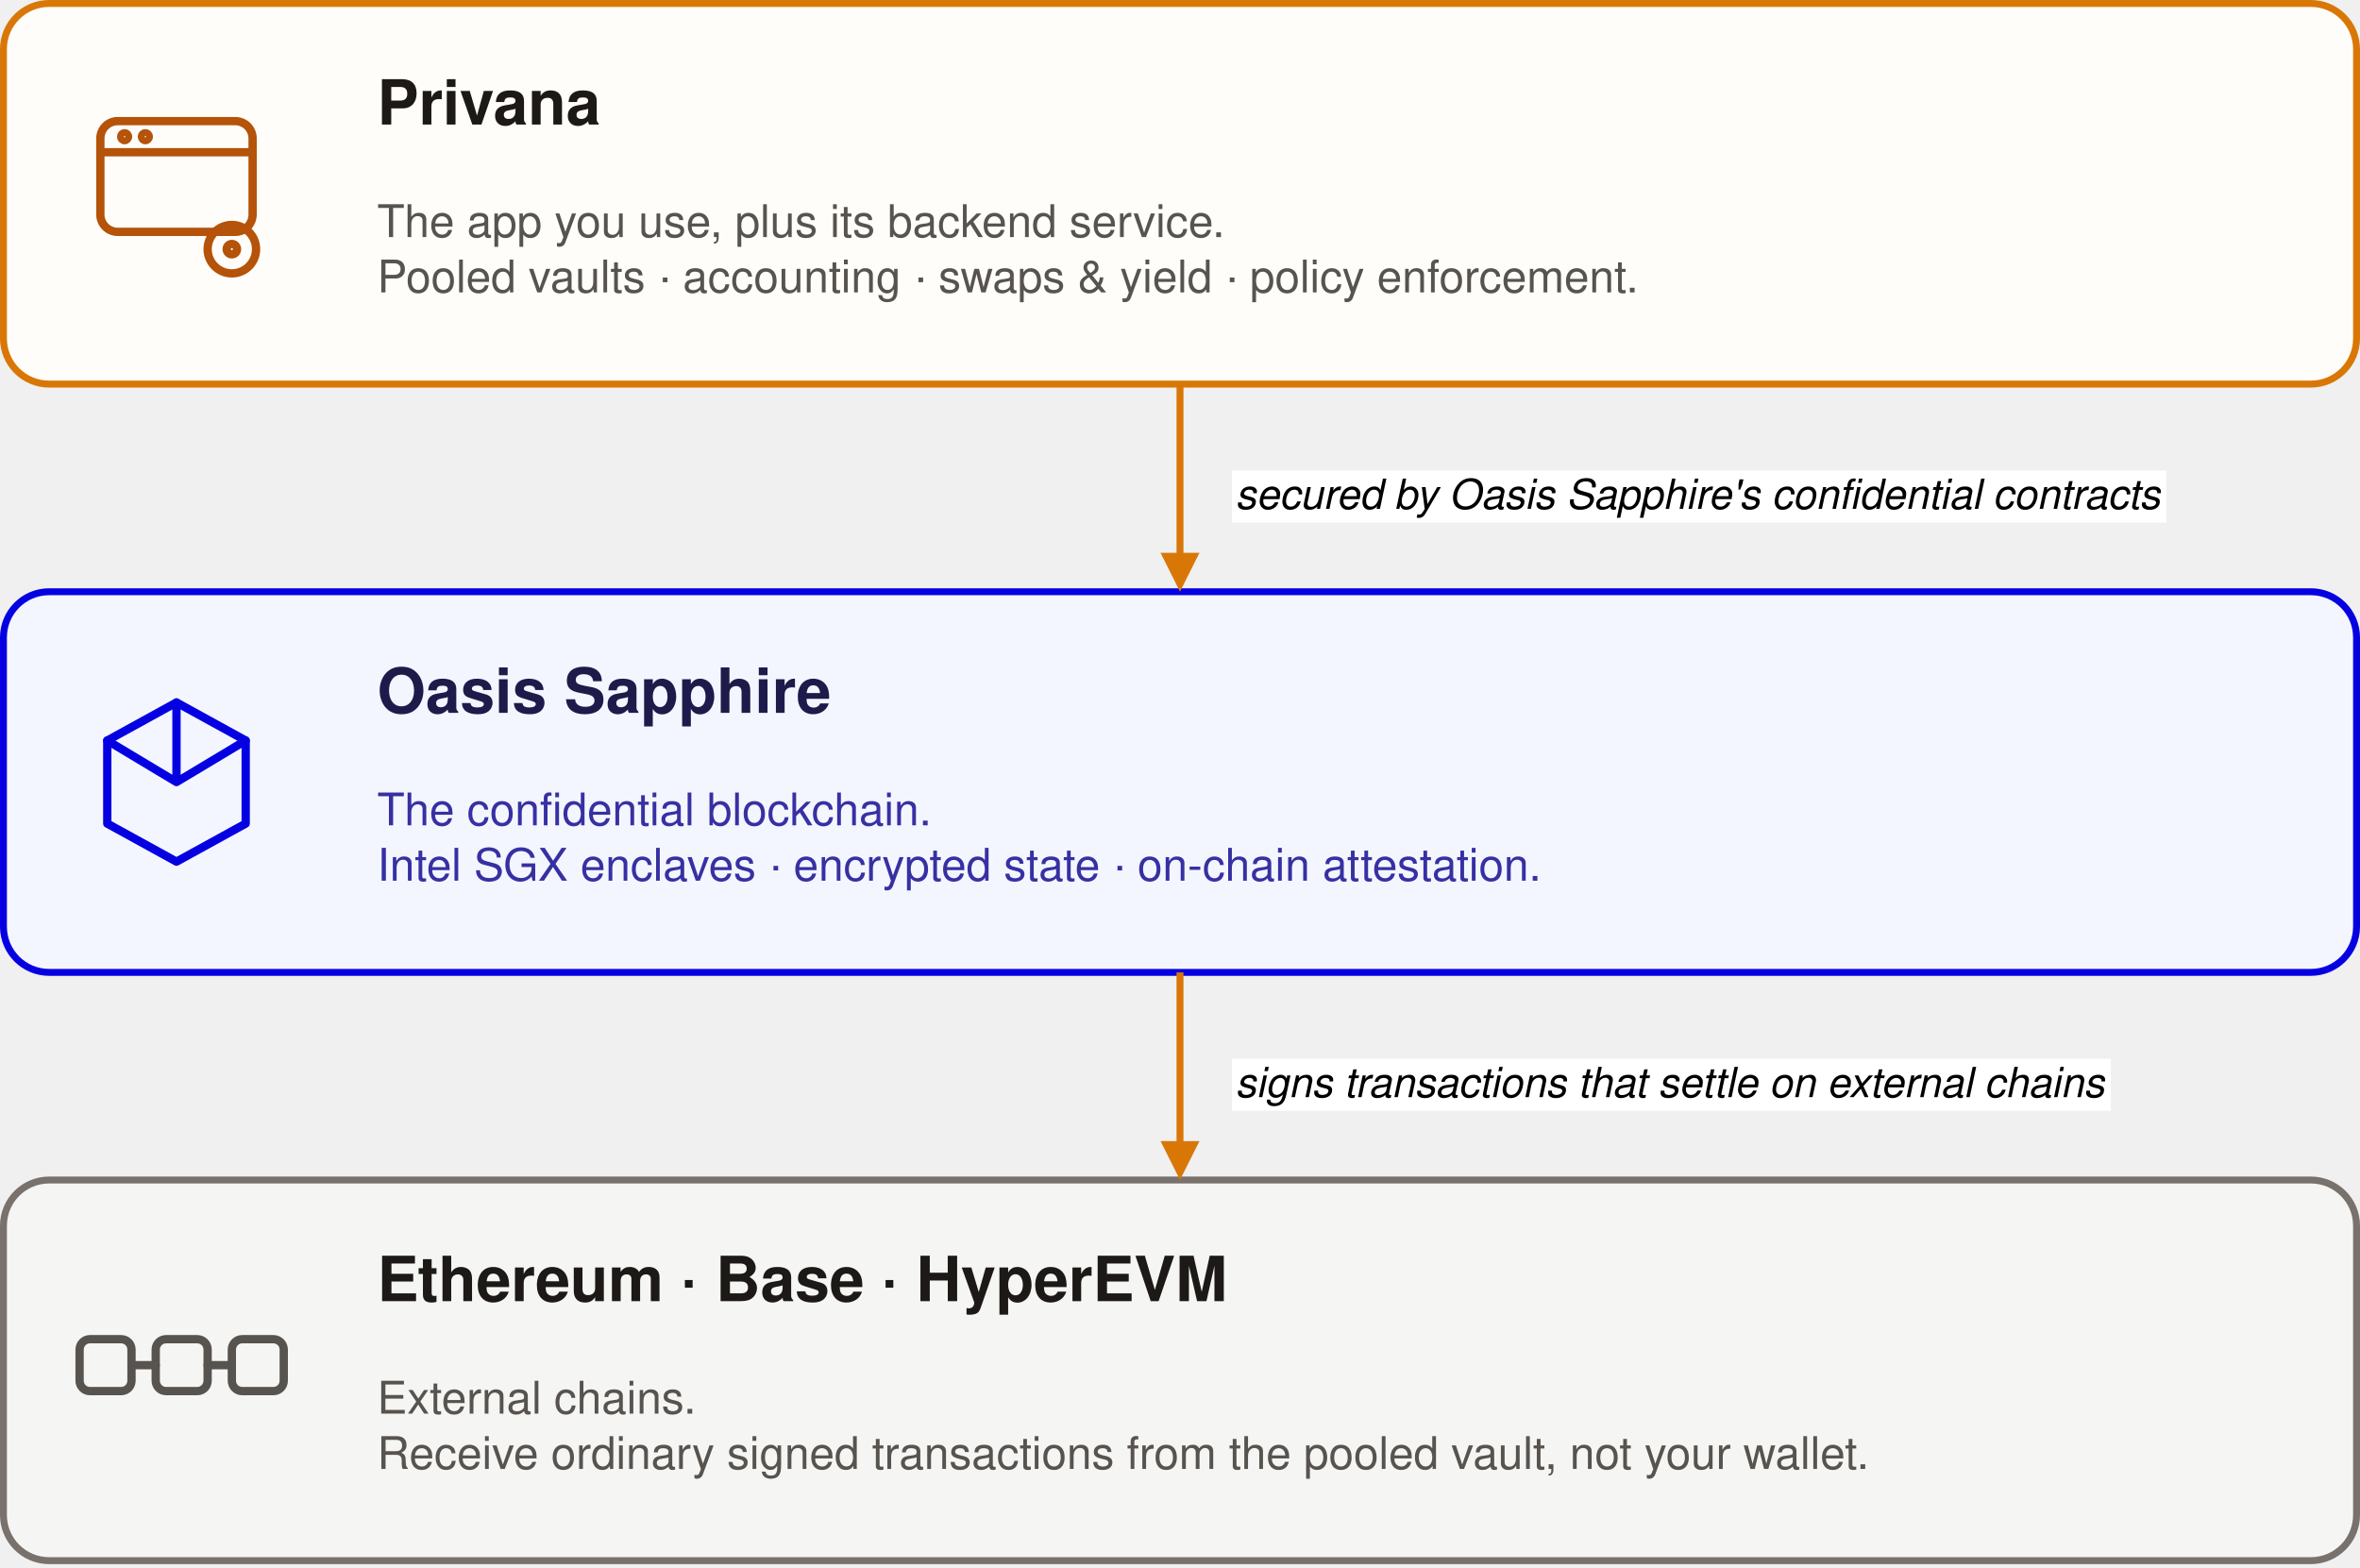
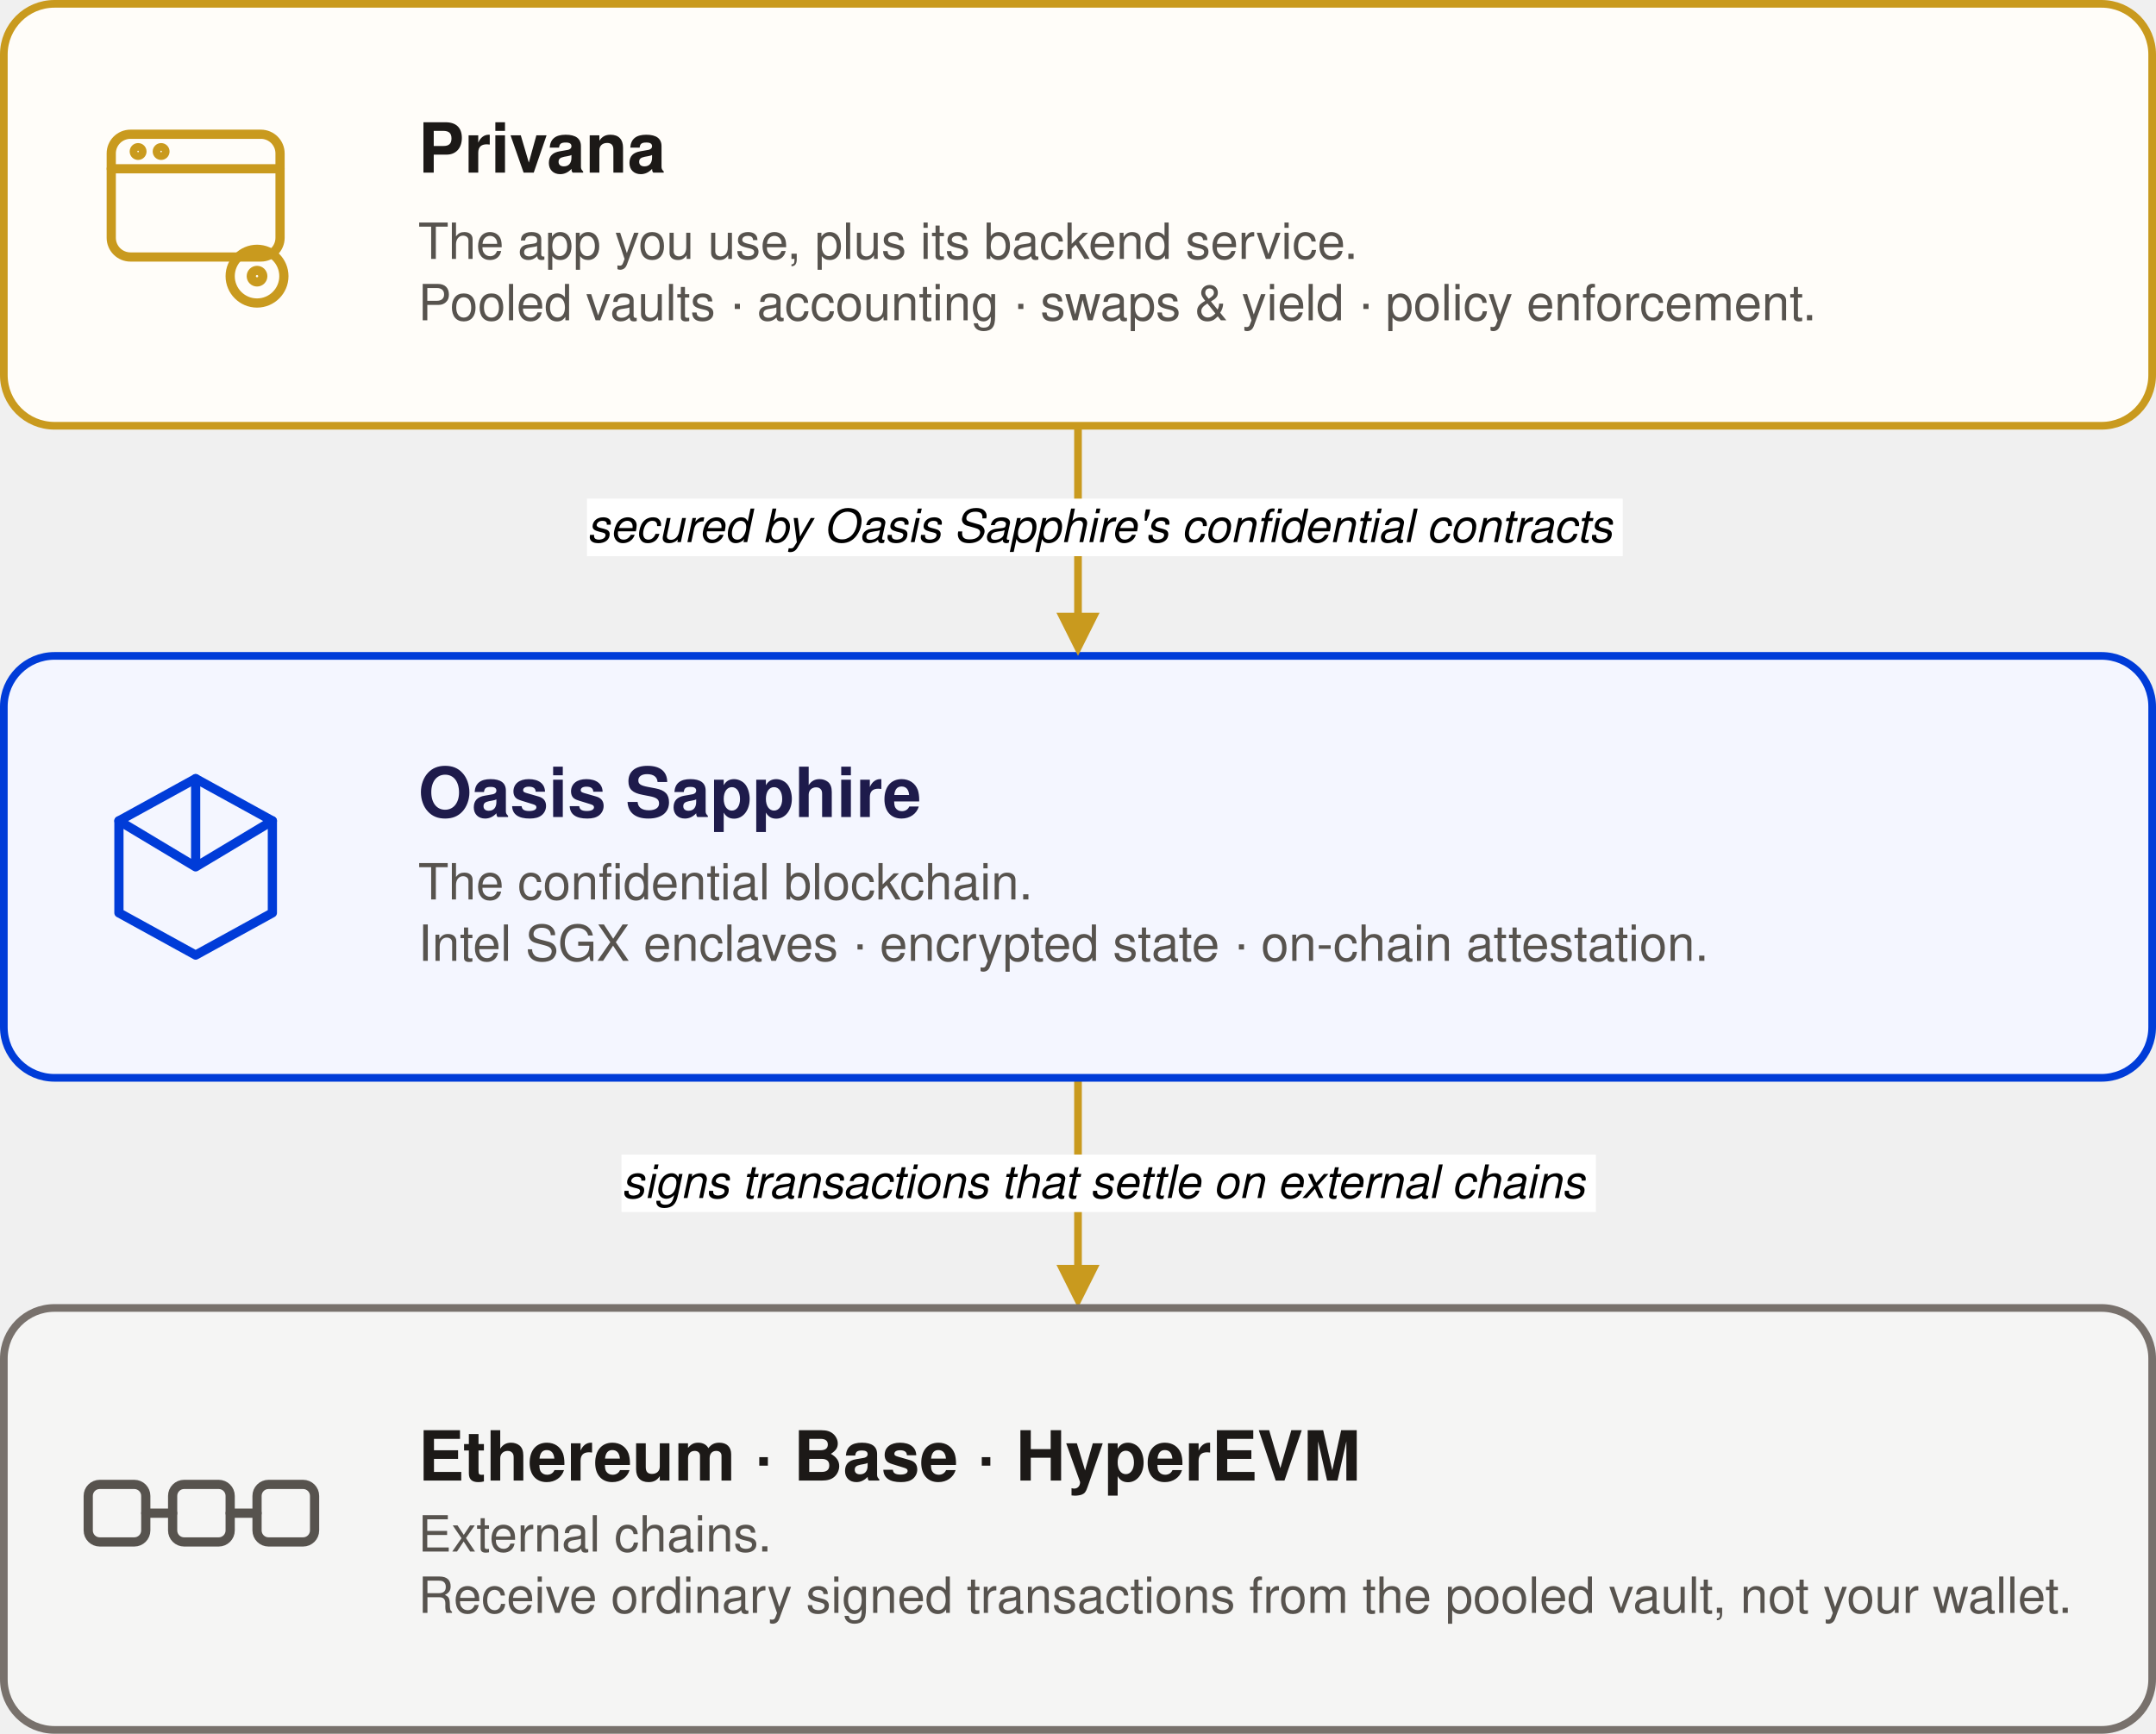
- <svg xmlns="http://www.w3.org/2000/svg" style="background: transparent; background-color: transparent; color-scheme: light dark;" version="1.1" width="682px" height="453px" viewBox="0 0 682 453" content="&lt;mxfile host=&quot;app.diagrams.net&quot; scale=&quot;1&quot; border=&quot;0&quot;&gt;&#10;  &lt;diagram name=&quot;privana-on-oasis&quot; id=&quot;privana-on-oasis&quot;&gt;&#10;    &lt;mxGraphModel dx=&quot;983&quot; dy=&quot;619&quot; grid=&quot;0&quot; gridSize=&quot;10&quot; guides=&quot;1&quot; tooltips=&quot;1&quot; connect=&quot;1&quot; arrows=&quot;1&quot; fold=&quot;1&quot; page=&quot;0&quot; pageScale=&quot;1&quot; pageWidth=&quot;850&quot; pageHeight=&quot;600&quot; math=&quot;0&quot; shadow=&quot;0&quot;&gt;&#10;      &lt;root&gt;&#10;        &lt;mxCell id=&quot;0&quot; /&gt;&#10;        &lt;mxCell id=&quot;1&quot; parent=&quot;0&quot; /&gt;&#10;        &lt;mxCell id=&quot;privana&quot; parent=&quot;1&quot; style=&quot;rounded=1;whiteSpace=wrap;html=0;fillColor=#FFFDF9;strokeColor=#D97706;strokeWidth=2;arcSize=12;&quot; value=&quot;&quot; vertex=&quot;1&quot;&gt;&#10;          &lt;mxGeometry height=&quot;110&quot; width=&quot;680&quot; x=&quot;40&quot; y=&quot;40&quot; as=&quot;geometry&quot; /&gt;&#10;        &lt;/mxCell&gt;&#10;        &lt;mxCell id=&quot;privana-icon&quot; parent=&quot;1&quot; style=&quot;shape=stencil(rVPbcoMgEP0VZt+tNZhoZtR/YXQVWgsM2Gr+vlySCWnTh874ADsez56zy0JjOdNI1hbKGghv4fgKhFmN/dLCKDYcgNjFqHdcxbC4/0JyNGKBrumVlI4mlLR514zK4GTUpxy6ZhYS35SQxG8tBBTyiPdME7cSVLOFd82H+kKytVABubhibnQPlcUdY6YnxmFHIOYSwpaxTdjMqIX5WlpwDczMTJg5bjbObAqQXRH19dPpedlTkD0/WEWMFnt7xRboKTWrEmxHr0PSws3qcG91R6dkVv2sLLqYx2nGK/NruLGMgj458gj+TMd5FtoGXh1o1YsreA1K3O/5c3JR/odNaTyyMpB9Lg/hL3rtZX3C+apPQwZ9SMjTF5GHZ9Z9Aw==);fillColor=none;strokeColor=#b45309;strokeWidth=2.4;&quot; value=&quot;&quot; vertex=&quot;1&quot;&gt;&#10;          &lt;mxGeometry height=&quot;50&quot; width=&quot;48&quot; x=&quot;66&quot; y=&quot;70&quot; as=&quot;geometry&quot; /&gt;&#10;        &lt;/mxCell&gt;&#10;        &lt;mxCell id=&quot;privana-title&quot; parent=&quot;1&quot; style=&quot;text;html=0;align=left;verticalAlign=middle;fontSize=18;fontStyle=1;fontColor=#1c1917;&quot; value=&quot;Privana&quot; vertex=&quot;1&quot;&gt;&#10;          &lt;mxGeometry height=&quot;26&quot; width=&quot;554&quot; x=&quot;146&quot; y=&quot;54&quot; as=&quot;geometry&quot; /&gt;&#10;        &lt;/mxCell&gt;&#10;        &lt;mxCell id=&quot;privana-sub&quot; parent=&quot;1&quot; style=&quot;text;html=0;align=left;verticalAlign=middle;fontSize=13;fontColor=#57534e;&quot; value=&quot;The app you use, plus its backend service.&amp;#xa;Pooled vaults · accounting · swaps &amp;amp; yield · policy enforcement.&quot; vertex=&quot;1&quot;&gt;&#10;          &lt;mxGeometry height=&quot;52&quot; width=&quot;554&quot; x=&quot;146&quot; y=&quot;84&quot; as=&quot;geometry&quot; /&gt;&#10;        &lt;/mxCell&gt;&#10;        &lt;mxCell id=&quot;sapphire&quot; parent=&quot;1&quot; style=&quot;rounded=1;whiteSpace=wrap;html=0;fillColor=#F4F6FF;strokeColor=#0500E1;strokeWidth=2;arcSize=12;&quot; value=&quot;&quot; vertex=&quot;1&quot;&gt;&#10;          &lt;mxGeometry height=&quot;110&quot; width=&quot;680&quot; x=&quot;40&quot; y=&quot;210&quot; as=&quot;geometry&quot; /&gt;&#10;        &lt;/mxCell&gt;&#10;        &lt;mxCell id=&quot;sapphire-icon&quot; parent=&quot;1&quot; style=&quot;shape=stencil(jZHhDoIgFEZfhd0XoExrbcC7ML0mZcCA0t4+FNvIudYPuNvhAN8F5jtpkQwcqgJIF0sJRHqLdeDQqhEbID44c8NBNSGuK92hUwEEq43WUVNGeypYaxxenHnoRrBeabwapck0cZgp0MRraUkcGbUydILdzRPJyKE4AnlxKD/+xMrE9tUGPJxzuOyudjncEvMT6954jJWmJKndv4ItrDhNcCUmuHXfT/Gr13Uimr8ynb9OvAE=);fillColor=none;strokeColor=#0500e1;strokeWidth=2.4;&quot; value=&quot;&quot; vertex=&quot;1&quot;&gt;&#10;          &lt;mxGeometry height=&quot;54&quot; width=&quot;52&quot; x=&quot;64&quot; y=&quot;238&quot; as=&quot;geometry&quot; /&gt;&#10;        &lt;/mxCell&gt;&#10;        &lt;mxCell id=&quot;sapphire-title&quot; parent=&quot;1&quot; style=&quot;text;html=0;align=left;verticalAlign=middle;fontSize=18;fontStyle=1;fontColor=#1e1b4b;&quot; value=&quot;Oasis Sapphire&quot; vertex=&quot;1&quot;&gt;&#10;          &lt;mxGeometry height=&quot;26&quot; width=&quot;554&quot; x=&quot;146&quot; y=&quot;224&quot; as=&quot;geometry&quot; /&gt;&#10;        &lt;/mxCell&gt;&#10;        &lt;mxCell id=&quot;sapphire-sub&quot; parent=&quot;1&quot; style=&quot;text;html=0;align=left;verticalAlign=middle;fontSize=13;fontColor=#3730a3;&quot; value=&quot;The confidential blockchain.&amp;#xa;Intel SGX enclaves · encrypted state · on-chain attestation.&quot; vertex=&quot;1&quot;&gt;&#10;          &lt;mxGeometry height=&quot;52&quot; width=&quot;554&quot; x=&quot;146&quot; y=&quot;254&quot; as=&quot;geometry&quot; /&gt;&#10;        &lt;/mxCell&gt;&#10;        &lt;mxCell id=&quot;external&quot; parent=&quot;1&quot; style=&quot;rounded=1;whiteSpace=wrap;html=0;fillColor=#F5F5F4;strokeColor=#78716C;strokeWidth=2;arcSize=12;&quot; value=&quot;&quot; vertex=&quot;1&quot;&gt;&#10;          &lt;mxGeometry height=&quot;110&quot; width=&quot;680&quot; x=&quot;40&quot; y=&quot;380&quot; as=&quot;geometry&quot; /&gt;&#10;        &lt;/mxCell&gt;&#10;        &lt;mxCell id=&quot;external-icon&quot; parent=&quot;1&quot; style=&quot;shape=stencil(tZXdboQgEIVfhcy9tevf1kR8F6KotBYM0Oq+fVHZLFbb7AVeKPE4mTMnH0qhOjJQNGLIYkAdhugCiKiBVhpDwyZaA1Jaig86slqb94x3VDINZVEJzk0ZE1yFZdEISVspvnhdFj3j9F0wjuYbhkWFcNUrMiBzOepAdFcWn+KboglDCuhmpriXz9IleWhEVkgazQwrb8syBWRiKpBCk3kWDK+AeiJbGpjaoOlJu0hqpHSwjybi3Pa6tE03VqtmHD17rRFMe8csdTSPXpET4W4VPaJ6dHJYVb1Q1KzhSnPdMju40XVPN85OoRvne7pW807XRtjStVn9402O+CanAHZ5PUc4yfeE07dTCGeXPWGreSdsI2wJ26zeCSfZAWEr+ibs8nqOsP1F5i/pwQa06v8d7Gf4q4MN+EeH0D1fwuXQKn8A);fillColor=none;strokeColor=#57534e;strokeWidth=2.4;&quot; value=&quot;&quot; vertex=&quot;1&quot;&gt;&#10;          &lt;mxGeometry height=&quot;21&quot; width=&quot;63&quot; x=&quot;60&quot; y=&quot;424&quot; as=&quot;geometry&quot; /&gt;&#10;        &lt;/mxCell&gt;&#10;        &lt;mxCell id=&quot;external-title&quot; parent=&quot;1&quot; style=&quot;text;html=0;align=left;verticalAlign=middle;fontSize=18;fontStyle=1;fontColor=#1c1917;&quot; value=&quot;Ethereum · Base · HyperEVM&quot; vertex=&quot;1&quot;&gt;&#10;          &lt;mxGeometry height=&quot;26&quot; width=&quot;554&quot; x=&quot;146&quot; y=&quot;394&quot; as=&quot;geometry&quot; /&gt;&#10;        &lt;/mxCell&gt;&#10;        &lt;mxCell id=&quot;external-sub&quot; parent=&quot;1&quot; style=&quot;text;html=0;align=left;verticalAlign=middle;fontSize=13;fontColor=#57534e;&quot; value=&quot;External chains.&amp;#xa;Receive ordinary signed transactions from the pooled vault, not your wallet.&quot; vertex=&quot;1&quot;&gt;&#10;          &lt;mxGeometry height=&quot;52&quot; width=&quot;554&quot; x=&quot;146&quot; y=&quot;424&quot; as=&quot;geometry&quot; /&gt;&#10;        &lt;/mxCell&gt;&#10;        &lt;mxCell id=&quot;e1&quot; edge=&quot;1&quot; parent=&quot;1&quot; source=&quot;privana&quot; style=&quot;edgeStyle=orthogonalEdgeStyle;rounded=0;html=0;strokeColor=#D97706;strokeWidth=2;endArrow=block;endFill=1;exitX=0.5;exitY=1;exitDx=0;exitDy=0;entryX=0.5;entryY=0;entryDx=0;entryDy=0;&quot; target=&quot;sapphire&quot;&gt;&#10;          &lt;mxGeometry relative=&quot;1&quot; as=&quot;geometry&quot; /&gt;&#10;        &lt;/mxCell&gt;&#10;        &lt;mxCell id=&quot;e1l&quot; connectable=&quot;0&quot; parent=&quot;e1&quot; style=&quot;edgeLabel;html=0;align=left;verticalAlign=middle;resizable=0;fontSize=12;fontStyle=2;&quot; value=&quot;secured by Oasis Sapphire&amp;#39;s confidential contracts&quot; vertex=&quot;1&quot;&gt;&#10;          &lt;mxGeometry relative=&quot;1&quot; as=&quot;geometry&quot;&gt;&#10;            &lt;mxPoint x=&quot;14&quot; as=&quot;offset&quot; /&gt;&#10;          &lt;/mxGeometry&gt;&#10;        &lt;/mxCell&gt;&#10;        &lt;mxCell id=&quot;e2&quot; edge=&quot;1&quot; parent=&quot;1&quot; source=&quot;sapphire&quot; style=&quot;edgeStyle=orthogonalEdgeStyle;rounded=0;html=0;strokeColor=#D97706;strokeWidth=2;endArrow=block;endFill=1;exitX=0.5;exitY=1;exitDx=0;exitDy=0;entryX=0.5;entryY=0;entryDx=0;entryDy=0;&quot; target=&quot;external&quot;&gt;&#10;          &lt;mxGeometry relative=&quot;1&quot; as=&quot;geometry&quot; /&gt;&#10;        &lt;/mxCell&gt;&#10;        &lt;mxCell id=&quot;e2l&quot; connectable=&quot;0&quot; parent=&quot;e2&quot; style=&quot;edgeLabel;html=0;align=left;verticalAlign=middle;resizable=0;fontSize=12;fontStyle=2;&quot; value=&quot;signs transactions that settle on external chains&quot; vertex=&quot;1&quot;&gt;&#10;          &lt;mxGeometry relative=&quot;1&quot; as=&quot;geometry&quot;&gt;&#10;            &lt;mxPoint x=&quot;14&quot; as=&quot;offset&quot; /&gt;&#10;          &lt;/mxGeometry&gt;&#10;        &lt;/mxCell&gt;&#10;      &lt;/root&gt;&#10;    &lt;/mxGraphModel&gt;&#10;  &lt;/diagram&gt;&#10;&lt;/mxfile&gt;&#10;">
+ <svg xmlns="http://www.w3.org/2000/svg" style="background: transparent; background-color: transparent; color-scheme: light dark;" version="1.1" width="562px" height="452px" viewBox="0 0 562 452" id="ge-svg-QK_S5YCUGVzZOHNO1E_I" content="&lt;mxfile host=&quot;app.diagrams.net&quot;&gt;&#10;  &lt;diagram name=&quot;privana-on-oasis&quot; id=&quot;5upewgtordrtnoRndhCx&quot;&gt;&#10;    &lt;mxGraphModel dx=&quot;1341&quot; dy=&quot;820&quot; grid=&quot;1&quot; gridSize=&quot;10&quot; guides=&quot;1&quot; tooltips=&quot;1&quot; connect=&quot;1&quot; arrows=&quot;1&quot; fold=&quot;1&quot; page=&quot;1&quot; pageScale=&quot;1&quot; pageWidth=&quot;413&quot; pageHeight=&quot;583&quot; math=&quot;0&quot; shadow=&quot;0&quot;&gt;&#10;      &lt;root&gt;&#10;        &lt;mxCell id=&quot;0&quot; /&gt;&#10;        &lt;mxCell id=&quot;1&quot; parent=&quot;0&quot; /&gt;&#10;        &lt;mxCell id=&quot;4MQvsAAd82LabGiXM7-b-15&quot; edge=&quot;1&quot; parent=&quot;1&quot; style=&quot;edgeStyle=orthogonalEdgeStyle;rounded=0;html=0;strokeColor=light-dark(#C99A1E,#FCD34D);strokeWidth=2;endArrow=block;endFill=1;entryX=0.5;entryY=0;entryDx=0;entryDy=0;&quot; target=&quot;4MQvsAAd82LabGiXM7-b-9&quot;&gt;&#10;          &lt;mxGeometry relative=&quot;1&quot; as=&quot;geometry&quot;&gt;&#10;            &lt;mxPoint x=&quot;320&quot; y=&quot;320&quot; as=&quot;sourcePoint&quot; /&gt;&#10;          &lt;/mxGeometry&gt;&#10;        &lt;/mxCell&gt;&#10;        &lt;mxCell id=&quot;4MQvsAAd82LabGiXM7-b-16&quot; connectable=&quot;0&quot; parent=&quot;4MQvsAAd82LabGiXM7-b-15&quot; style=&quot;edgeLabel;html=0;align=left;verticalAlign=middle;resizable=0;fontSize=12;fontStyle=2;&quot; value=&quot;signs transactions that settle on external chains&quot; vertex=&quot;1&quot;&gt;&#10;          &lt;mxGeometry relative=&quot;1&quot; as=&quot;geometry&quot;&gt;&#10;            &lt;mxPoint x=&quot;-121&quot; y=&quot;-5&quot; as=&quot;offset&quot; /&gt;&#10;          &lt;/mxGeometry&gt;&#10;        &lt;/mxCell&gt;&#10;        &lt;mxCell id=&quot;4MQvsAAd82LabGiXM7-b-1&quot; parent=&quot;1&quot; style=&quot;rounded=1;whiteSpace=wrap;html=0;fillColor=light-dark(#FFFDF9,#161506);strokeColor=light-dark(#C99A1E,#FCD34D);strokeWidth=2;arcSize=12;&quot; value=&quot;&quot; vertex=&quot;1&quot;&gt;&#10;          &lt;mxGeometry height=&quot;110&quot; width=&quot;560&quot; x=&quot;40&quot; y=&quot;40&quot; as=&quot;geometry&quot; /&gt;&#10;        &lt;/mxCell&gt;&#10;        &lt;mxCell id=&quot;4MQvsAAd82LabGiXM7-b-2&quot; parent=&quot;1&quot; style=&quot;shape=stencil(rVPbcoMgEP0VZt+tNZhoZtR/YXQVWgsM2Gr+vlySCWnTh874ADsez56zy0JjOdNI1hbKGghv4fgKhFmN/dLCKDYcgNjFqHdcxbC4/0JyNGKBrumVlI4mlLR514zK4GTUpxy6ZhYS35SQxG8tBBTyiPdME7cSVLOFd82H+kKytVABubhibnQPlcUdY6YnxmFHIOYSwpaxTdjMqIX5WlpwDczMTJg5bjbObAqQXRH19dPpedlTkD0/WEWMFnt7xRboKTWrEmxHr0PSws3qcG91R6dkVv2sLLqYx2nGK/NruLGMgj458gj+TMd5FtoGXh1o1YsreA1K3O/5c3JR/odNaTyyMpB9Lg/hL3rtZX3C+apPQwZ9SMjTF5GHZ9Z9Aw==);fillColor=none;strokeColor=light-dark(#C99A1E,#FCD34D);strokeWidth=2.4;&quot; value=&quot;&quot; vertex=&quot;1&quot;&gt;&#10;          &lt;mxGeometry height=&quot;50&quot; width=&quot;48&quot; x=&quot;66&quot; y=&quot;70&quot; as=&quot;geometry&quot; /&gt;&#10;        &lt;/mxCell&gt;&#10;        &lt;mxCell id=&quot;4MQvsAAd82LabGiXM7-b-3&quot; parent=&quot;1&quot; style=&quot;text;html=0;align=left;verticalAlign=middle;fontSize=18;fontStyle=1;fontColor=light-dark(#1C1917,#DAD7D6);&quot; value=&quot;Privana&quot; vertex=&quot;1&quot;&gt;&#10;          &lt;mxGeometry height=&quot;26&quot; width=&quot;414&quot; x=&quot;146&quot; y=&quot;63&quot; as=&quot;geometry&quot; /&gt;&#10;        &lt;/mxCell&gt;&#10;        &lt;mxCell id=&quot;4MQvsAAd82LabGiXM7-b-4&quot; parent=&quot;1&quot; style=&quot;text;html=0;align=left;verticalAlign=middle;fontSize=13;fontColor=light-dark(#57534E,#A9A5A1);&quot; value=&quot;The app you use, plus its backend service.&amp;#xa;Pooled vaults · accounting · swaps &amp;amp; yield · policy enforcement.&quot; vertex=&quot;1&quot;&gt;&#10;          &lt;mxGeometry height=&quot;52&quot; width=&quot;434&quot; x=&quot;146&quot; y=&quot;83&quot; as=&quot;geometry&quot; /&gt;&#10;        &lt;/mxCell&gt;&#10;        &lt;mxCell id=&quot;4MQvsAAd82LabGiXM7-b-5&quot; parent=&quot;1&quot; style=&quot;rounded=1;whiteSpace=wrap;html=0;fillColor=#F4F6FF;strokeColor=#003CD8;strokeWidth=2;arcSize=12;&quot; value=&quot;&quot; vertex=&quot;1&quot;&gt;&#10;          &lt;mxGeometry height=&quot;110&quot; width=&quot;560&quot; x=&quot;40&quot; y=&quot;210&quot; as=&quot;geometry&quot; /&gt;&#10;        &lt;/mxCell&gt;&#10;        &lt;mxCell id=&quot;4MQvsAAd82LabGiXM7-b-6&quot; parent=&quot;1&quot; style=&quot;shape=stencil(jZHhDoIgFEZfhd0XoExrbcC7ML0mZcCA0t4+FNvIudYPuNvhAN8F5jtpkQwcqgJIF0sJRHqLdeDQqhEbID44c8NBNSGuK92hUwEEq43WUVNGeypYaxxenHnoRrBeabwapck0cZgp0MRraUkcGbUydILdzRPJyKE4AnlxKD/+xMrE9tUGPJxzuOyudjncEvMT6954jJWmJKndv4ItrDhNcCUmuHXfT/Gr13Uimr8ynb9OvAE=);fillColor=none;strokeColor=#003CD8;strokeWidth=2.4;&quot; value=&quot;&quot; vertex=&quot;1&quot;&gt;&#10;          &lt;mxGeometry height=&quot;54&quot; width=&quot;52&quot; x=&quot;64&quot; y=&quot;238&quot; as=&quot;geometry&quot; /&gt;&#10;        &lt;/mxCell&gt;&#10;        &lt;mxCell id=&quot;4MQvsAAd82LabGiXM7-b-7&quot; parent=&quot;1&quot; style=&quot;text;html=0;align=left;verticalAlign=middle;fontSize=18;fontStyle=1;fontColor=light-dark(#1E1B4B,#DAD7D6);&quot; value=&quot;Oasis Sapphire&quot; vertex=&quot;1&quot;&gt;&#10;          &lt;mxGeometry height=&quot;26&quot; width=&quot;424&quot; x=&quot;146&quot; y=&quot;231&quot; as=&quot;geometry&quot; /&gt;&#10;        &lt;/mxCell&gt;&#10;        &lt;mxCell id=&quot;4MQvsAAd82LabGiXM7-b-8&quot; parent=&quot;1&quot; style=&quot;text;html=0;align=left;verticalAlign=middle;fontSize=13;fontColor=light-dark(#57534E,#A9A5A1);&quot; value=&quot;The confidential blockchain.&amp;#xa;Intel SGX enclaves · encrypted state · on-chain attestation.&quot; vertex=&quot;1&quot;&gt;&#10;          &lt;mxGeometry height=&quot;52&quot; width=&quot;414&quot; x=&quot;146&quot; y=&quot;250&quot; as=&quot;geometry&quot; /&gt;&#10;        &lt;/mxCell&gt;&#10;        &lt;mxCell id=&quot;4MQvsAAd82LabGiXM7-b-9&quot; parent=&quot;1&quot; style=&quot;rounded=1;whiteSpace=wrap;html=0;fillColor=#F5F5F4;strokeColor=#78716C;strokeWidth=2;arcSize=12;&quot; value=&quot;&quot; vertex=&quot;1&quot;&gt;&#10;          &lt;mxGeometry height=&quot;110&quot; width=&quot;560&quot; x=&quot;40&quot; y=&quot;380&quot; as=&quot;geometry&quot; /&gt;&#10;        &lt;/mxCell&gt;&#10;        &lt;mxCell id=&quot;4MQvsAAd82LabGiXM7-b-10&quot; parent=&quot;1&quot; style=&quot;shape=stencil(tZXdboQgEIVfhcy9tevf1kR8F6KotBYM0Oq+fVHZLFbb7AVeKPE4mTMnH0qhOjJQNGLIYkAdhugCiKiBVhpDwyZaA1Jaig86slqb94x3VDINZVEJzk0ZE1yFZdEISVspvnhdFj3j9F0wjuYbhkWFcNUrMiBzOepAdFcWn+KboglDCuhmpriXz9IleWhEVkgazQwrb8syBWRiKpBCk3kWDK+AeiJbGpjaoOlJu0hqpHSwjybi3Pa6tE03VqtmHD17rRFMe8csdTSPXpET4W4VPaJ6dHJYVb1Q1KzhSnPdMju40XVPN85OoRvne7pW807XRtjStVn9402O+CanAHZ5PUc4yfeE07dTCGeXPWGreSdsI2wJ26zeCSfZAWEr+ibs8nqOsP1F5i/pwQa06v8d7Gf4q4MN+EeH0D1fwuXQKn8A);fillColor=none;strokeColor=#57534e;strokeWidth=2.4;&quot; value=&quot;&quot; vertex=&quot;1&quot;&gt;&#10;          &lt;mxGeometry height=&quot;21&quot; width=&quot;63&quot; x=&quot;60&quot; y=&quot;424&quot; as=&quot;geometry&quot; /&gt;&#10;        &lt;/mxCell&gt;&#10;        &lt;mxCell id=&quot;4MQvsAAd82LabGiXM7-b-11&quot; parent=&quot;1&quot; style=&quot;text;html=0;align=left;verticalAlign=middle;fontSize=18;fontStyle=1;fontColor=#1c1917;&quot; value=&quot;Ethereum · Base · HyperEVM&quot; vertex=&quot;1&quot;&gt;&#10;          &lt;mxGeometry height=&quot;26&quot; width=&quot;434&quot; x=&quot;146&quot; y=&quot;404&quot; as=&quot;geometry&quot; /&gt;&#10;        &lt;/mxCell&gt;&#10;        &lt;mxCell id=&quot;4MQvsAAd82LabGiXM7-b-12&quot; parent=&quot;1&quot; style=&quot;text;html=0;align=left;verticalAlign=middle;fontSize=13;fontColor=#57534e;&quot; value=&quot;External chains.&amp;#xa;Receive ordinary signed transactions from the pooled vault, not your wallet.&quot; vertex=&quot;1&quot;&gt;&#10;          &lt;mxGeometry height=&quot;52&quot; width=&quot;434&quot; x=&quot;146&quot; y=&quot;420&quot; as=&quot;geometry&quot; /&gt;&#10;        &lt;/mxCell&gt;&#10;        &lt;mxCell id=&quot;4MQvsAAd82LabGiXM7-b-13&quot; edge=&quot;1&quot; parent=&quot;1&quot; source=&quot;4MQvsAAd82LabGiXM7-b-1&quot; style=&quot;edgeStyle=orthogonalEdgeStyle;rounded=0;html=0;strokeColor=light-dark(#C99A1E,#FCD34D);strokeWidth=2;endArrow=block;endFill=1;exitX=0.5;exitY=1;exitDx=0;exitDy=0;entryX=0.5;entryY=0;entryDx=0;entryDy=0;&quot; target=&quot;4MQvsAAd82LabGiXM7-b-5&quot;&gt;&#10;          &lt;mxGeometry relative=&quot;1&quot; as=&quot;geometry&quot; /&gt;&#10;        &lt;/mxCell&gt;&#10;        &lt;mxCell id=&quot;4MQvsAAd82LabGiXM7-b-14&quot; connectable=&quot;0&quot; parent=&quot;4MQvsAAd82LabGiXM7-b-13&quot; style=&quot;edgeLabel;html=0;align=left;verticalAlign=middle;resizable=0;fontSize=12;fontStyle=2;&quot; value=&quot;secured by Oasis Sapphire&amp;#39;s confidential contracts&quot; vertex=&quot;1&quot;&gt;&#10;          &lt;mxGeometry relative=&quot;1&quot; as=&quot;geometry&quot;&gt;&#10;            &lt;mxPoint x=&quot;-130&quot; y=&quot;-6&quot; as=&quot;offset&quot; /&gt;&#10;          &lt;/mxGeometry&gt;&#10;        &lt;/mxCell&gt;&#10;      &lt;/root&gt;&#10;    &lt;/mxGraphModel&gt;&#10;  &lt;/diagram&gt;&#10;&lt;/mxfile&gt;&#10;">
+   <style type="text/css">@supports (color: light-dark(#000, #fff)) { #ge-svg-QK_S5YCUGVzZOHNO1E_I { --ge-adaptive-bg: light-dark(#ffffff, var(--ge-dark-color, #121212)); } }</style>
  <defs />
  <g>
    <g data-cell-id="0">
      <g data-cell-id="1">
-         <g data-cell-id="privana">
+         <g data-cell-id="4MQvsAAd82LabGiXM7-b-15">
          <g>
-             <rect x="1" y="1" width="680" height="110" rx="13.2" ry="13.2" fill="#fffdf9" stroke="#d97706" stroke-width="2" pointer-events="all" style="fill: light-dark(rgb(255, 253, 249), rgb(22, 20, 17)); stroke: light-dark(rgb(217, 119, 6), rgb(197, 113, 16));" />
+             <path d="M 281 281 L 281 330.76" fill="none" stroke="#c99a1e" stroke-width="2" stroke-miterlimit="10" pointer-events="stroke" style="stroke: light-dark(rgb(201, 154, 30), rgb(252, 211, 77));" />
+             <path d="M 281 338.76 L 277 330.76 L 285 330.76 Z" fill="#c99a1e" stroke="#c99a1e" stroke-width="2" stroke-miterlimit="10" pointer-events="all" style="fill: light-dark(rgb(201, 154, 30), rgb(252, 211, 77)); stroke: light-dark(rgb(201, 154, 30), rgb(252, 211, 77));" />
          </g>
-         </g>
-         <g data-cell-id="privana-icon">
-           <g>
-             <path d="M 34 35 L 68 35 C 69.33 35 70.6 35.53 71.54 36.46 C 72.47 37.4 73 38.67 73 40 L 73 62 C 73 63.33 72.47 64.6 71.54 65.54 C 70.6 66.47 69.33 67 68 67 L 34 67 C 31.24 67 29 64.76 29 62 L 29 40 C 29 37.24 31.24 35 34 35 Z" fill="none" stroke="#b45309" stroke-width="2.4" stroke-linejoin="round" stroke-linecap="round" stroke-miterlimit="10" pointer-events="all" style="stroke: light-dark(rgb(180, 83, 9), rgb(223, 139, 76));" />
-             <path d="M 29 44 L 73 44" fill="none" stroke="#b45309" stroke-width="2.4" stroke-linejoin="round" stroke-linecap="round" stroke-miterlimit="10" pointer-events="all" style="stroke: light-dark(rgb(180, 83, 9), rgb(223, 139, 76));" />
-             <ellipse cx="36" cy="39.5" rx="1" ry="1" fill="none" stroke="#b45309" stroke-width="2.4" pointer-events="all" style="stroke: light-dark(rgb(180, 83, 9), rgb(223, 139, 76));" />
-             <ellipse cx="42" cy="39.5" rx="1" ry="1" fill="none" stroke="#b45309" stroke-width="2.4" pointer-events="all" style="stroke: light-dark(rgb(180, 83, 9), rgb(223, 139, 76));" />
-             <ellipse cx="67" cy="72" rx="7" ry="7" fill="none" stroke="#b45309" stroke-width="2.4" pointer-events="all" style="stroke: light-dark(rgb(180, 83, 9), rgb(223, 139, 76));" />
-             <ellipse cx="67" cy="72" rx="1.5" ry="1.5" fill="none" stroke="#b45309" stroke-width="2.4" pointer-events="all" style="stroke: light-dark(rgb(180, 83, 9), rgb(223, 139, 76));" />
-           </g>
-         </g>
-         <g data-cell-id="privana-title">
-           <g transform="translate(0.5,0.5)">
-             <rect x="107" y="15" width="554" height="26" fill="none" stroke="none" pointer-events="all" />
-           </g>
-           <g>
-             <g fill="#1c1917" font-family="Helvetica" font-weight="bold" text-anchor="start" font-size="18px" style="fill: light-dark(rgb(28, 25, 23), rgb(218, 215, 214));">
-               <text x="109" y="36">Privana</text>
+           <g data-cell-id="4MQvsAAd82LabGiXM7-b-16">
+             <g>
+               <g fill="#000000" font-family="Helvetica" font-style="italic" text-anchor="start" font-size="12px" style="fill: light-dark(rgb(0, 0, 0), rgb(255, 255, 255));">
+                 <rect fill="#ffffff" stroke="none" x="162" y="301" width="254" height="15" stroke-width="0" style="fill: var(--ge-adaptive-bg, #ffffff);" />
+                 <text x="162" y="312.33">signs transactions that settle on external chains</text>
+               </g>
            </g>
          </g>
        </g>
-         <g data-cell-id="privana-sub">
+         <g data-cell-id="4MQvsAAd82LabGiXM7-b-1">
+           <g>
+             <rect x="1" y="1" width="560" height="110" rx="13.2" ry="13.2" fill="#fffdf9" stroke="#c99a1e" stroke-width="2" pointer-events="all" style="fill: light-dark(rgb(255, 253, 249), rgb(22, 21, 6)); stroke: light-dark(rgb(201, 154, 30), rgb(252, 211, 77));" />
+           </g>
+         </g>
+         <g data-cell-id="4MQvsAAd82LabGiXM7-b-2">
+           <g>
+             <path d="M 34 35 L 68 35 C 70.76 35 73 37.24 73 40 L 73 62 C 73 64.76 70.76 67 68 67 L 34 67 C 31.24 67 29 64.76 29 62 L 29 40 C 29 37.24 31.24 35 34 35 Z" fill="none" stroke="#c99a1e" stroke-width="2.4" stroke-linejoin="round" stroke-linecap="round" stroke-miterlimit="10" pointer-events="all" style="stroke: light-dark(rgb(201, 154, 30), rgb(252, 211, 77));" />
+             <path d="M 29 44 L 73 44" fill="none" stroke="#c99a1e" stroke-width="2.4" stroke-linejoin="round" stroke-linecap="round" stroke-miterlimit="10" pointer-events="all" style="stroke: light-dark(rgb(201, 154, 30), rgb(252, 211, 77));" />
+             <ellipse cx="36" cy="39.5" rx="1" ry="1" fill="none" stroke="#c99a1e" stroke-width="2.4" pointer-events="all" style="stroke: light-dark(rgb(201, 154, 30), rgb(252, 211, 77));" />
+             <ellipse cx="42" cy="39.5" rx="1" ry="1" fill="none" stroke="#c99a1e" stroke-width="2.4" pointer-events="all" style="stroke: light-dark(rgb(201, 154, 30), rgb(252, 211, 77));" />
+             <ellipse cx="67" cy="72" rx="7" ry="7" fill="none" stroke="#c99a1e" stroke-width="2.4" pointer-events="all" style="stroke: light-dark(rgb(201, 154, 30), rgb(252, 211, 77));" />
+             <ellipse cx="67" cy="72" rx="1.5" ry="1.5" fill="none" stroke="#c99a1e" stroke-width="2.4" pointer-events="all" style="stroke: light-dark(rgb(201, 154, 30), rgb(252, 211, 77));" />
+           </g>
+         </g>
+         <g data-cell-id="4MQvsAAd82LabGiXM7-b-3">
          <g transform="translate(0.5,0.5)">
-             <rect x="107" y="45" width="554" height="52" fill="none" stroke="none" pointer-events="all" />
+             <rect x="107" y="24" width="414" height="26" fill="none" stroke="none" pointer-events="all" />
          </g>
          <g>
-             <g fill="#57534e" font-family="Helvetica" text-anchor="start" font-size="13px" style="fill: light-dark(rgb(87, 83, 78), rgb(169, 165, 161));">
-               <text x="109" y="68.5">The app you use, plus its backend service.</text>
-               <text x="109" y="84.5">Pooled vaults · accounting · swaps &amp; yield · policy enforcement.</text>
+             <g fill="#1C1917" font-family="Helvetica" font-weight="bold" text-anchor="start" font-size="18px" style="fill: light-dark(rgb(28, 25, 23), rgb(218, 215, 214));">
+               <text x="109" y="45">Privana</text>
            </g>
          </g>
        </g>
-         <g data-cell-id="sapphire">
-           <g>
-             <rect x="1" y="171" width="680" height="110" rx="13.2" ry="13.2" fill="#f4f6ff" stroke="#0500e1" stroke-width="2" pointer-events="all" style="fill: light-dark(rgb(244, 246, 255), rgb(24, 25, 33)); stroke: light-dark(rgb(5, 0, 225), rgb(211, 207, 255));" />
-           </g>
-         </g>
-         <g data-cell-id="sapphire-icon">
-           <g>
-             <path d="M 51 203 L 71 214 L 71 238 L 51 249 L 31 238 L 31 214 Z" fill="none" stroke="#0500e1" stroke-width="2.4" stroke-linejoin="round" stroke-linecap="round" stroke-miterlimit="10" pointer-events="all" style="stroke: light-dark(rgb(5, 0, 225), rgb(211, 207, 255));" />
-             <path d="M 51 203 L 51 226 M 51 226 L 31 214 M 51 226 L 71 214" fill="none" stroke="#0500e1" stroke-width="2.4" stroke-linejoin="round" stroke-linecap="round" stroke-miterlimit="10" pointer-events="all" style="stroke: light-dark(rgb(5, 0, 225), rgb(211, 207, 255));" />
-           </g>
-         </g>
-         <g data-cell-id="sapphire-title">
+         <g data-cell-id="4MQvsAAd82LabGiXM7-b-4">
          <g transform="translate(0.5,0.5)">
-             <rect x="107" y="185" width="554" height="26" fill="none" stroke="none" pointer-events="all" />
+             <rect x="107" y="44" width="434" height="52" fill="none" stroke="none" pointer-events="all" />
          </g>
          <g>
-             <g fill="#1e1b4b" font-family="Helvetica" font-weight="bold" text-anchor="start" font-size="18px" style="fill: light-dark(rgb(30, 27, 75), rgb(210, 207, 248));">
-               <text x="109" y="206">Oasis Sapphire</text>
+             <g fill="#57534E" font-family="Helvetica" text-anchor="start" font-size="13px" style="fill: light-dark(rgb(87, 83, 78), rgb(169, 165, 161));">
+               <text x="109" y="67.5">The app you use, plus its backend service.</text>
+               <text x="109" y="83.5">Pooled vaults · accounting · swaps &amp; yield · policy enforcement.</text>
            </g>
          </g>
        </g>
-         <g data-cell-id="sapphire-sub">
+         <g data-cell-id="4MQvsAAd82LabGiXM7-b-5">
+           <g>
+             <rect x="1" y="171" width="560" height="110" rx="13.2" ry="13.2" fill="#f4f6ff" stroke="#003cd8" stroke-width="2" pointer-events="all" style="fill: light-dark(rgb(244, 246, 255), rgb(24, 25, 33)); stroke: light-dark(rgb(0, 60, 216), rgb(137, 188, 255));" />
+           </g>
+         </g>
+         <g data-cell-id="4MQvsAAd82LabGiXM7-b-6">
+           <g>
+             <path d="M 51 203 L 71 214 L 71 238 L 51 249 L 31 238 L 31 214 Z" fill="none" stroke="#003cd8" stroke-width="2.4" stroke-linejoin="round" stroke-linecap="round" stroke-miterlimit="10" pointer-events="all" style="stroke: light-dark(rgb(0, 60, 216), rgb(137, 188, 255));" />
+             <path d="M 51 203 L 51 226 M 51 226 L 31 214 M 51 226 L 71 214" fill="none" stroke="#003cd8" stroke-width="2.4" stroke-linejoin="round" stroke-linecap="round" stroke-miterlimit="10" pointer-events="all" style="stroke: light-dark(rgb(0, 60, 216), rgb(137, 188, 255));" />
+           </g>
+         </g>
+         <g data-cell-id="4MQvsAAd82LabGiXM7-b-7">
          <g transform="translate(0.5,0.5)">
-             <rect x="107" y="215" width="554" height="52" fill="none" stroke="none" pointer-events="all" />
+             <rect x="107" y="192" width="424" height="26" fill="none" stroke="none" pointer-events="all" />
          </g>
          <g>
-             <g fill="#3730a3" font-family="Helvetica" text-anchor="start" font-size="13px" style="fill: light-dark(rgb(55, 48, 163), rgb(185, 179, 255));">
-               <text x="109" y="238.5">The confidential blockchain.</text>
-               <text x="109" y="254.5">Intel SGX enclaves · encrypted state · on-chain attestation.</text>
+             <g fill="#1E1B4B" font-family="Helvetica" font-weight="bold" text-anchor="start" font-size="18px" style="fill: light-dark(rgb(30, 27, 75), rgb(218, 215, 214));">
+               <text x="109" y="213">Oasis Sapphire</text>
            </g>
          </g>
        </g>
-         <g data-cell-id="external">
+         <g data-cell-id="4MQvsAAd82LabGiXM7-b-8">
+           <g transform="translate(0.5,0.5)">
+             <rect x="107" y="211" width="414" height="52" fill="none" stroke="none" pointer-events="all" />
+           </g>
          <g>
-             <rect x="1" y="341" width="680" height="110" rx="13.2" ry="13.2" fill="#f5f5f4" stroke="#78716c" stroke-width="2" pointer-events="all" style="fill: light-dark(rgb(245, 245, 244), rgb(26, 26, 25)); stroke: light-dark(rgb(120, 113, 108), rgb(144, 138, 134));" />
+             <g fill="#57534E" font-family="Helvetica" text-anchor="start" font-size="13px" style="fill: light-dark(rgb(87, 83, 78), rgb(169, 165, 161));">
+               <text x="109" y="234.5">The confidential blockchain.</text>
+               <text x="109" y="250.5">Intel SGX enclaves · encrypted state · on-chain attestation.</text>
+             </g>
          </g>
        </g>
-         <g data-cell-id="external-icon">
+         <g data-cell-id="4MQvsAAd82LabGiXM7-b-9">
+           <g>
+             <rect x="1" y="341" width="560" height="110" rx="13.2" ry="13.2" fill="#f5f5f4" stroke="#78716c" stroke-width="2" pointer-events="all" style="fill: light-dark(rgb(245, 245, 244), rgb(26, 26, 25)); stroke: light-dark(rgb(120, 113, 108), rgb(144, 138, 134));" />
+           </g>
+         </g>
+         <g data-cell-id="4MQvsAAd82LabGiXM7-b-10">
          <g>
            <path d="M 26 387 L 35 387 C 36.66 387 38 388.34 38 390 L 38 399 C 38 400.66 36.66 402 35 402 L 26 402 C 24.34 402 23 400.66 23 399 L 23 390 C 23 388.34 24.34 387 26 387 Z" fill="none" stroke="#57534e" stroke-width="2.4" stroke-linejoin="round" stroke-linecap="round" stroke-miterlimit="10" pointer-events="all" style="stroke: light-dark(rgb(87, 83, 78), rgb(169, 165, 161));" />
            <path d="M 48 387 L 57 387 C 58.66 387 60 388.34 60 390 L 60 399 C 60 400.66 58.66 402 57 402 L 48 402 C 46.34 402 45 400.66 45 399 L 45 390 C 45 388.34 46.34 387 48 387 Z" fill="none" stroke="#57534e" stroke-width="2.4" stroke-linejoin="round" stroke-linecap="round" stroke-miterlimit="10" pointer-events="all" style="stroke: light-dark(rgb(87, 83, 78), rgb(169, 165, 161));" />
            <path d="M 70 387 L 79 387 C 80.66 387 82 388.34 82 390 L 82 399 C 82 400.66 80.66 402 79 402 L 70 402 C 68.34 402 67 400.66 67 399 L 67 390 C 67 388.34 68.34 387 70 387 Z" fill="none" stroke="#57534e" stroke-width="2.4" stroke-linejoin="round" stroke-linecap="round" stroke-miterlimit="10" pointer-events="all" style="stroke: light-dark(rgb(87, 83, 78), rgb(169, 165, 161));" />
            <path d="M 38 394.5 L 45 394.5" fill="none" stroke="#57534e" stroke-width="2.4" stroke-linejoin="round" stroke-linecap="round" stroke-miterlimit="10" pointer-events="all" style="stroke: light-dark(rgb(87, 83, 78), rgb(169, 165, 161));" />
            <path d="M 60 394.5 L 67 394.5" fill="none" stroke="#57534e" stroke-width="2.4" stroke-linejoin="round" stroke-linecap="round" stroke-miterlimit="10" pointer-events="all" style="stroke: light-dark(rgb(87, 83, 78), rgb(169, 165, 161));" />
          </g>
        </g>
-         <g data-cell-id="external-title">
+         <g data-cell-id="4MQvsAAd82LabGiXM7-b-11">
          <g transform="translate(0.5,0.5)">
-             <rect x="107" y="355" width="554" height="26" fill="none" stroke="none" pointer-events="all" />
+             <rect x="107" y="365" width="434" height="26" fill="none" stroke="none" pointer-events="all" />
          </g>
          <g>
            <g fill="#1c1917" font-family="Helvetica" font-weight="bold" text-anchor="start" font-size="18px" style="fill: light-dark(rgb(28, 25, 23), rgb(218, 215, 214));">
-               <text x="109" y="376">Ethereum · Base · HyperEVM</text>
+               <text x="109" y="386">Ethereum · Base · HyperEVM</text>
            </g>
          </g>
        </g>
-         <g data-cell-id="external-sub">
+         <g data-cell-id="4MQvsAAd82LabGiXM7-b-12">
          <g transform="translate(0.5,0.5)">
-             <rect x="107" y="385" width="554" height="52" fill="none" stroke="none" pointer-events="all" />
+             <rect x="107" y="381" width="434" height="52" fill="none" stroke="none" pointer-events="all" />
          </g>
          <g>
            <g fill="#57534e" font-family="Helvetica" text-anchor="start" font-size="13px" style="fill: light-dark(rgb(87, 83, 78), rgb(169, 165, 161));">
-               <text x="109" y="408.5">External chains.</text>
-               <text x="109" y="424.5">Receive ordinary signed transactions from the pooled vault, not your wallet.</text>
+               <text x="109" y="404.5">External chains.</text>
+               <text x="109" y="420.5">Receive ordinary signed transactions from the pooled vault, not your wallet.</text>
            </g>
          </g>
        </g>
-         <g data-cell-id="e1">
+         <g data-cell-id="4MQvsAAd82LabGiXM7-b-13">
          <g>
-             <path d="M 341 111 L 341 160.76" fill="none" stroke="#d97706" stroke-width="2" stroke-miterlimit="10" pointer-events="stroke" style="stroke: light-dark(rgb(217, 119, 6), rgb(197, 113, 16));" />
-             <path d="M 341 168.76 L 337 160.76 L 345 160.76 Z" fill="#d97706" stroke="#d97706" stroke-width="2" stroke-miterlimit="10" pointer-events="all" style="fill: light-dark(rgb(217, 119, 6), rgb(197, 113, 16)); stroke: light-dark(rgb(217, 119, 6), rgb(197, 113, 16));" />
+             <path d="M 281 111 L 281 160.76" fill="none" stroke="#c99a1e" stroke-width="2" stroke-miterlimit="10" pointer-events="stroke" style="stroke: light-dark(rgb(201, 154, 30), rgb(252, 211, 77));" />
+             <path d="M 281 168.76 L 277 160.76 L 285 160.76 Z" fill="#c99a1e" stroke="#c99a1e" stroke-width="2" stroke-miterlimit="10" pointer-events="all" style="fill: light-dark(rgb(201, 154, 30), rgb(252, 211, 77)); stroke: light-dark(rgb(201, 154, 30), rgb(252, 211, 77));" />
          </g>
-           <g data-cell-id="e1l">
+           <g data-cell-id="4MQvsAAd82LabGiXM7-b-14">
            <g>
              <g fill="#000000" font-family="Helvetica" font-style="italic" text-anchor="start" font-size="12px" style="fill: light-dark(rgb(0, 0, 0), rgb(255, 255, 255));">
-                 <rect fill="#ffffff" stroke="none" x="356" y="136" width="270" height="15" stroke-width="0" style="fill: light-dark(#ffffff, var(--ge-dark-color, #121212));" />
-                 <text x="357" y="147.05">secured by Oasis Sapphire's confidential contracts</text>
-               </g>
-             </g>
-           </g>
-         </g>
-         <g data-cell-id="e2">
-           <g>
-             <path d="M 341 281 L 341 330.76" fill="none" stroke="#d97706" stroke-width="2" stroke-miterlimit="10" pointer-events="stroke" style="stroke: light-dark(rgb(217, 119, 6), rgb(197, 113, 16));" />
-             <path d="M 341 338.76 L 337 330.76 L 345 330.76 Z" fill="#d97706" stroke="#d97706" stroke-width="2" stroke-miterlimit="10" pointer-events="all" style="fill: light-dark(rgb(217, 119, 6), rgb(197, 113, 16)); stroke: light-dark(rgb(217, 119, 6), rgb(197, 113, 16));" />
-           </g>
-           <g data-cell-id="e2l">
-             <g>
-               <g fill="#000000" font-family="Helvetica" font-style="italic" text-anchor="start" font-size="12px" style="fill: light-dark(rgb(0, 0, 0), rgb(255, 255, 255));">
-                 <rect fill="#ffffff" stroke="none" x="356" y="306" width="254" height="15" stroke-width="0" style="fill: light-dark(#ffffff, var(--ge-dark-color, #121212));" />
-                 <text x="357" y="317.05">signs transactions that settle on external chains</text>
+                 <rect fill="#ffffff" stroke="none" x="153" y="130" width="270" height="15" stroke-width="0" style="fill: var(--ge-adaptive-bg, #ffffff);" />
+                 <text x="153" y="141.33">secured by Oasis Sapphire's confidential contracts</text>
              </g>
            </g>
          </g>
        </g>
      </g>
    </g>
  </g>
</svg>
